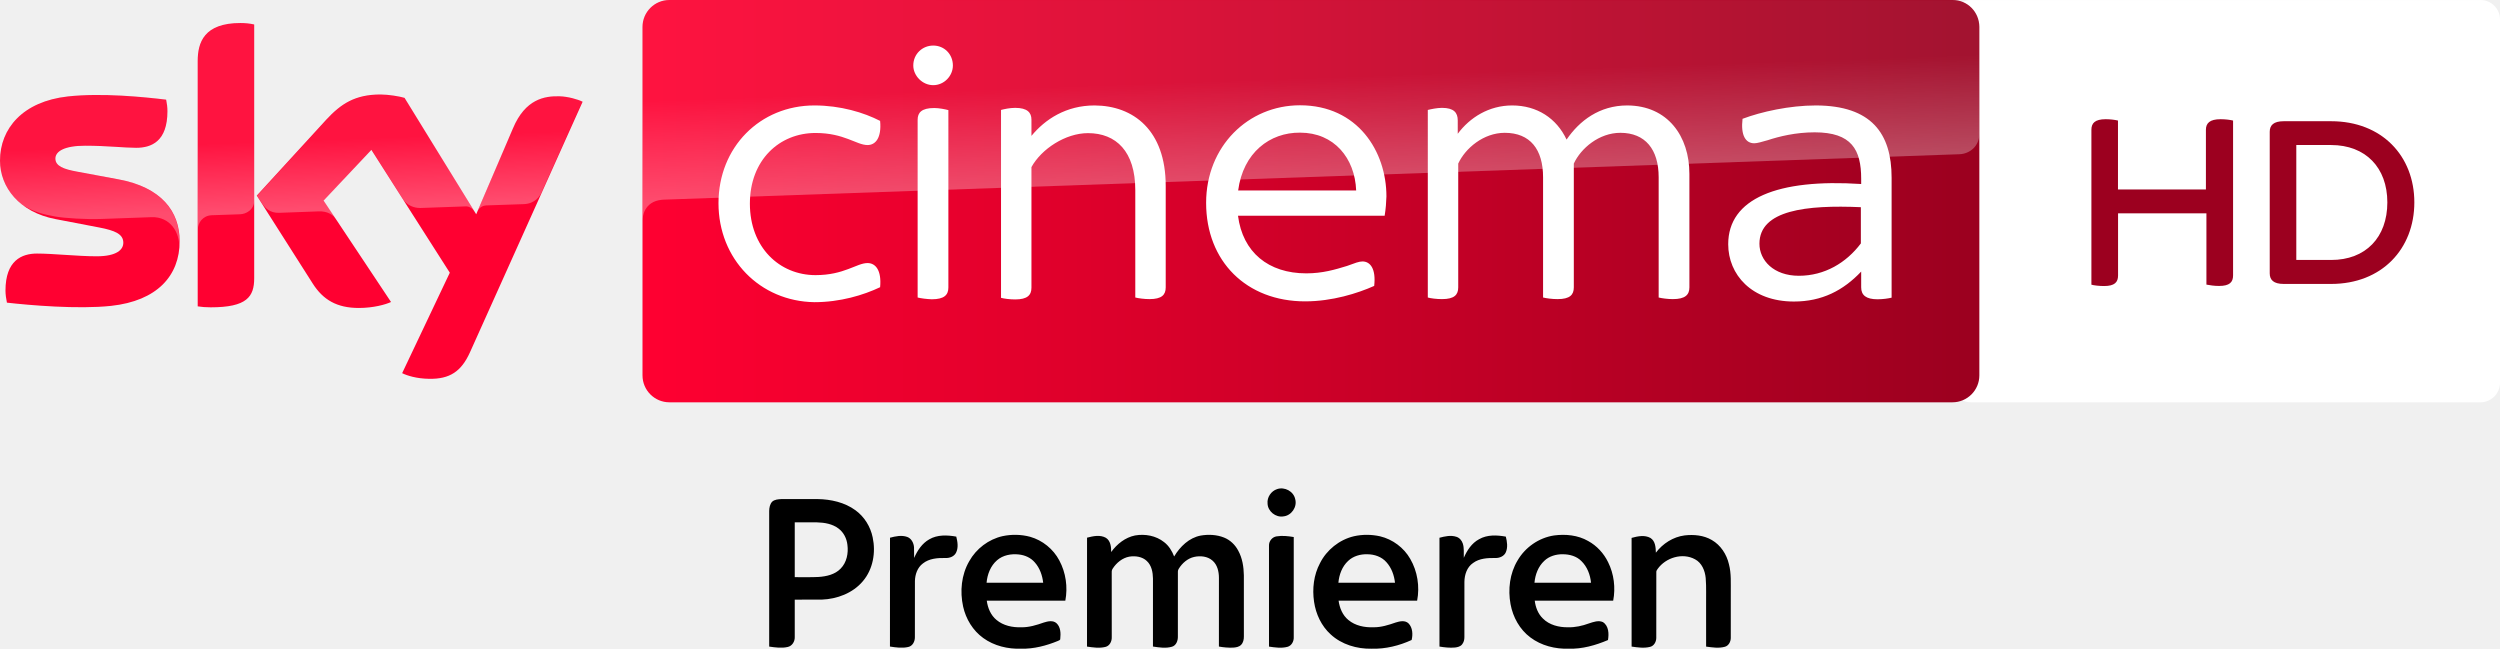
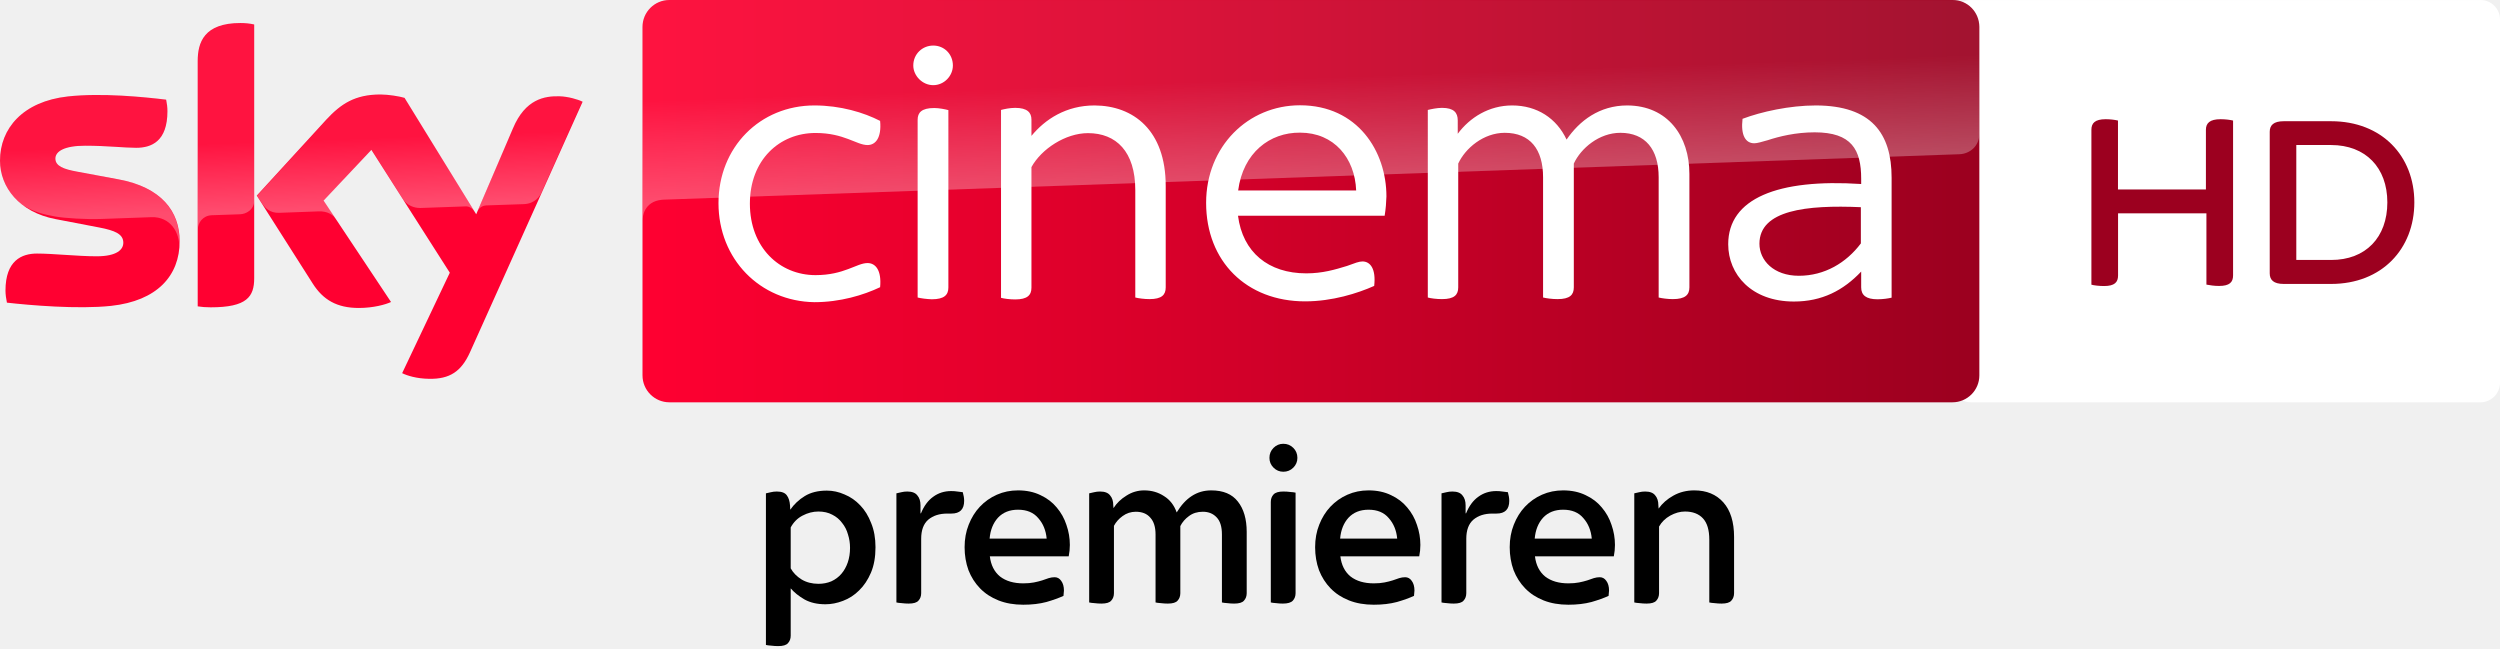
- <svg xmlns="http://www.w3.org/2000/svg" viewBox="0 0 1011.8 262.5">
+ <svg xmlns="http://www.w3.org/2000/svg" xmlns:xlink="http://www.w3.org/1999/xlink" viewBox="0 0 1011.8 262.5">
  <path d="M1003.9 0c4.377 0 7.905 3.563 7.905 7.905v147.01a7.94 7.94 0 0 1-7.905 7.905H797.65c-4.377 0-7.905-3.562-7.905-7.905V7.935c0-4.377 3.563-7.905 7.905-7.905h206.25" fill="#fff" />
  <path d="M903.77 48.789v62.666c0 2.748-1.391 4.275-5.666 4.275-1.934 0-3.732-.271-5.123-.543V86.348h-35.76v25.141c0 2.748-1.391 4.275-5.666 4.275-2.07 0-4.139-.271-5.123-.543v-62.7c0-2.646 1.391-4.275 5.802-4.275 1.934 0 3.834.271 4.953.543v27.889h35.591V52.521c0-2.646 1.527-4.275 5.938-4.275 2.036 0 3.936.271 5.055.543m73.359 33.114c0 18.796-13.13 33.012-33.691 33.012h-19.17c-4.139 0-5.666-1.662-5.666-4.275V53.335c0-2.612 1.527-4.275 5.666-4.275h19.17c20.561 0 33.691 14.08 33.691 32.843m-10.925 0c0-14.08-8.821-23.207-22.766-23.207h-14.08v46.516h14.08c13.945.034 22.766-9.093 22.766-23.309" fill="#9c001f" />
  <g transform="translate(26.208 .743)">
    <g transform="matrix(.65155 0 0 .65155 -36.04599 -108.1837)">
      <path d="M126.7 314.7c0 21.5-14 37.1-42.6 40.2-20.6 2.2-50.5-.4-64.7-2-.5-2.3-.9-5.2-.9-7.5 0-18.7 10.1-23 19.6-23 9.9 0 25.5 1.7 37 1.7 12.8 0 16.6-4.3 16.6-8.4 0-5.4-5.1-7.6-15-9.5L49.6 301c-22.5-4.3-34.5-19.8-34.5-36.3 0-20 14.2-36.8 42.2-39.9 21.1-2.3 46.9.3 61 2 .5 2.4.8 4.7.8 7.2 0 18.7-9.9 22.7-19.4 22.7-7.3 0-18.6-1.3-31.6-1.3-13.2 0-18.6 3.6-18.6 8 0 4.7 5.2 6.6 13.4 8.1l25.8 4.8c26.6 4.9 38 19.9 38 38.4m46.3 23c0 11.5-4.5 18.1-27 18.1-3 0-5.6-.2-8.1-.6V202.9c0-11.6 3.9-23.7 26.6-23.7 2.9 0 5.8.3 8.5.9zm91.9 59c3 1.5 9 3.4 16.6 3.5 13.1.3 20.2-4.7 25.5-16.4l70-155.7c-2.9-1.5-9.3-3.3-14.5-3.4-9-.2-21.1 1.6-28.8 20L310.9 298l-44.5-72.3c-2.9-.9-9.9-2.1-15-2.1-15.8 0-24.5 5.8-33.6 15.6l-43.2 47.2 34.8 54.7c6.4 10 14.9 15.1 28.6 15.1 9 0 16.5-2.1 20-3.7l-41.9-63 29.7-31.5 48.7 76.3z" fill="#ff0031" />
      <linearGradient id="A" x1="414.37" x2="1244.631" y1="289.839" y2="289.839" gradientUnits="userSpaceOnUse">
        <stop stop-color="#ff0031" offset="0" />
        <stop stop-color="#9b001f" offset="1" />
      </linearGradient>
      <path d="M1228 164.9H430.9c-9.2 0-16.7 7.5-16.7 16.7v216.5c0 9.2 7.5 16.7 16.7 16.7h797c9.2 0 16.7-7.5 16.7-16.7V181.5c-.1-9.2-7.4-16.6-16.6-16.6" fill="url(#A)" />
      <linearGradient id="B" x1="197.483" x2="194.588" y1="295.135" y2="212.243" gradientUnits="userSpaceOnUse">
        <stop stop-color="#fff" offset="0" />
        <stop stop-color="#fff" stop-opacity=".25" offset=".515" />
      </linearGradient>
      <path d="M138 202.9v104.5c0-4.2 3.2-8.6 8.6-8.8l17.6-.6c3.5-.1 8.8-2.5 8.9-8.9v-109c-2.7-.6-5.6-.9-8.5-.9-22.7.1-26.6 12.1-26.6 23.7m80 36.4l-43.2 47.2 3.5 5.4c1.5 2 4.4 5.4 10.2 5.2l24.6-.9c5.4-.2 8.8 2.1 10.9 4.9l-7.7-11.6L246 258l19.9 31.3c3.6 4.7 9 4.8 10.2 4.8 1 0 27.2-.9 28.3-1 1.8-.1 3.9.9 5.5 3.2l-43.3-70.4c-2.9-.9-9.9-2.1-15-2.1-15.8-.1-24.5 5.6-33.6 15.5M57.3 224.8c-28 3.1-42.2 19.8-42.2 39.9 0 10.3 4.7 20.2 13.7 27.3 6.8 4.5 13.8 6.2 20.7 7.4 5.7 1 19 1.9 28.9 1.5l30.8-1.1c11.6-.4 17.8 9.5 17.2 19.4v-.5c.1-1.3.2-2.6.2-3.9 0-18.5-11.4-33.6-37.9-38.5l-25.8-4.8c-8.3-1.4-13.4-3.4-13.4-8.1 0-4.4 5.5-8.1 18.6-8.1 13 0 24.3 1.3 31.6 1.3 9.5 0 19.4-4 19.4-22.7 0-2.5-.3-4.8-.8-7.2-10.1-1.2-26.3-2.9-42.4-2.9-6.3.1-12.6.4-18.6 1m276.2 19.9l-22.1 52.1c0-.1 1.4-4.1 5.7-4.3l23.4-.8c7.1-.3 9.9-5.1 10.7-6.7l25.6-57.1c-2.9-1.5-9.3-3.3-14.5-3.4h-1.1c-8.9.1-20.3 2.5-27.7 20.2" fill="url(#B)" opacity=".3" enable-background="new" />
      <linearGradient id="C" x1="830.555" x2="826.25" y1="276.73" y2="153.473" gradientUnits="userSpaceOnUse">
        <stop stop-color="#fff" offset="0" />
        <stop stop-color="#fff" stop-opacity=".25" offset=".515" />
      </linearGradient>
      <path d="M430.9 164.9c-9.2 0-16.7 7.5-16.7 16.7v120.2c0-1.8.7-11.7 12-12.8 0 0 .6-.1 1.6-.1l804.4-28.2c6.3-.2 12.4-4.9 12.4-12.7v-66.3c0-9.2-7.5-16.7-16.7-16.7z" fill="url(#C)" opacity=".3" enable-background="new" />
      <g fill="#fff">
        <path d="M1190.1 275.3v74.5c-2 .5-5.4 1-8.8 1-7 0-10.1-2.5-10.1-7.4v-9.8c-11.1 11.7-24.3 18.6-41.8 18.6-26.3 0-40.8-16.8-40.8-35.6 0-28.4 30.7-40.8 82.6-37.4V276c0-18.1-5.9-28.9-28.9-28.9-11.9 0-22.2 2.6-29.2 4.9-3.6 1-6.4 1.9-8.3 1.9-5.4 0-8.5-4.9-7.3-15.2 11.7-4.4 29.2-8.3 45.6-8.3 34.3.1 47 17.2 47 44.9m-19.1 40.8v-22.5c-33.8-1.5-63 1.8-63 22.7 0 10.3 8.8 19.9 24.5 19.9 16 0 29.5-8.1 38.5-20.1m-709.6-25c0-34.8 25.8-60.7 59.6-60.7 16.2 0 30.7 4.4 40.8 9.6 1 10.6-2.9 15-7.8 15-6.9 0-14.5-7.5-32.3-7.5-22.5 0-40.8 16.8-40.8 43.9s18.3 44.4 40.8 44.4c17.8 0 25.5-7.5 32.3-7.5 4.9 0 8.8 4.4 7.8 15-10.3 4.9-24.8 9.3-40.8 9.3-33.8-.5-59.6-26.7-59.6-61.5m413.8 7.8h-91.1c2.9 22.7 18.9 35.8 42.4 35.8 10.1 0 17.8-2.3 25.3-4.6 4.9-1.8 7.5-2.8 9.6-2.8 4.9 0 8.5 4.6 7.3 15.2-10.3 4.6-26.1 9.6-42.9 9.6-36.4 0-61.5-24.8-61.5-61.2 0-35.1 26.1-60.6 58.3-60.6 35.9 0 53.7 28.7 53.7 56.6-.1 3.7-.4 7.6-1.1 12m-91-15.7h73.3c-.8-20.1-13.7-35.9-34.8-35.9-18.8-.2-35.4 12.4-38.5 35.9m-201.8-77.6c0-7.2 5.7-12.4 12.4-12.4 6.9 0 12.2 5.4 12.2 12.4 0 6.4-5.4 12.2-12.2 12.2s-12.4-5.9-12.4-12.2m2.7 144.1V239.3c0-4.4 2.4-7.3 10.3-7.3 3.1 0 6.9.8 8.8 1.3v110.2c0 4.6-2.6 7.3-10.3 7.3-3.2-.1-6.9-.6-8.8-1.1" />
        <path d="M1064.5 272.9v70.5c0 4.6-2.6 7.3-10.3 7.3-3.1 0-6.9-.5-8.8-1V275c0-17.3-8.3-27.6-23.8-27.6-13.2 0-24.5 9.6-28.9 19.1v76.9c0 4.6-2.4 7.3-10.1 7.3-3.4 0-7-.5-9-1V275c0-17.3-8-27.6-23.8-27.6-13.2 0-24.5 9.6-28.9 19.1v76.9c0 4.6-2.4 7.3-10.1 7.3-3.4 0-7.2-.5-8.8-1V233.2c2-.5 5.7-1.3 8.8-1.3 7.3 0 9.8 2.9 9.8 7.8v8.3c7.5-10.1 19.4-17.6 33.8-17.6 15.5 0 27.6 8 33.8 21.2 8-11.7 20.4-21.2 37.7-21.2 25.2.1 38.6 19.2 38.6 42.5m-325.3 7.5v63c0 4.6-2.4 7.3-10.1 7.3-3.1 0-6.9-.5-8.8-1V283c0-24-11.9-35.4-29.4-35.4-13.9 0-28.9 9.8-35.1 21.1v74.9c0 4.6-2.5 7.3-10.1 7.3-3.4 0-7-.5-8.8-1V233.2c1.8-.5 5.4-1.3 8.8-1.3 7.5 0 10.1 2.9 10.1 7.3v10.1c8.5-10.3 21.5-18.9 39.2-18.9 24.1.1 44.2 15.4 44.2 50" />
      </g>
    </g>
-     <path d="M643.954 222.936c2.788-3.691 6.996-6.389 11.62-6.986 3.748-.433 7.739-.073 11.047 1.876 3.571 2.062 5.973 5.776 6.896 9.747 1.009 3.768.723 7.692.76 11.546l-.004 18.365c-.02 1.499-.886 3.155-2.429 3.544-2.465.676-5.063.25-7.552-.077l-.01-16.49c-.067-3.751.157-7.512-.16-11.25-.273-2.965-1.546-6.136-4.304-7.592-5.074-2.788-11.856-.706-15.137 3.884-.247.383-.58.773-.543 1.256l-.017 26.707c-.02 1.542-.923 3.221-2.518 3.594-2.449.616-5.01.226-7.469-.117l-.004-43.99c2.452-.676 5.287-1.283 7.639.027 1.985 1.246 2.132 3.844 2.185 5.953zm-55.974 3.155c3.09-5.342 8.639-9.196 14.751-10.123 4.678-.624 9.673-.143 13.824 2.249 3.507 1.912 6.323 4.982 8.065 8.562 2.389 4.775 3.06 10.354 2.062 15.582-10.584-.004-21.168-.004-31.748 0 .324 2.656 1.325 5.325 3.287 7.207 2.626 2.656 6.506 3.607 10.143 3.56 2.91.083 5.782-.564 8.505-1.562 1.782-.571 3.8-1.358 5.629-.544 2.409 1.505 2.509 4.765 2.072 7.277-5.018 2.135-10.404 3.657-15.906 3.5-5.459.163-11.084-1.231-15.489-4.555-4.314-3.207-7.074-8.211-8.035-13.453-1.101-5.983-.334-12.439 2.839-17.701m10.827.143c-2.466 2.272-3.687 5.586-3.984 8.865l22.889-.004c-.314-3.24-1.548-6.486-3.921-8.779-1.925-1.969-4.768-2.733-7.454-2.739-2.716-.057-5.539.751-7.531 2.656zm-42.432-9.337c2.202-.587 4.581-1.118 6.817-.397 1.271.38 2.209 1.481 2.616 2.719.624 1.862.334 3.86.414 5.786 1.315-2.99 3.2-5.933 6.169-7.507 3.273-1.892 7.244-1.718 10.841-1.054.514 2.032.864 4.291.017 6.28-.687 1.652-2.569 2.426-4.261 2.369-3.086-.043-6.43.103-9.009 2.015-2.496 1.672-3.477 4.788-3.51 7.668l-.004 22.349c.013 1.038-.26 2.095-.921 2.91-.674.894-1.845 1.168-2.9 1.285-2.095.187-4.204-.043-6.27-.384v-44.037zm-34.655-.601c3.477-.791 7.144-.761 10.621.017 5.088 1.218 9.616 4.591 12.212 9.142 2.93 5.048 3.884 11.181 2.783 16.903-10.594.004-21.191-.004-31.785.004.397 2.946 1.605 5.913 3.964 7.821 2.786 2.332 6.553 3.073 10.103 2.943 3.123.05 6.123-.911 9.036-1.929 1.658-.524 3.794-.991 5.192.354 1.702 1.728 1.802 4.531 1.265 6.72-5.045 2.332-10.614 3.68-16.193 3.53-5.956.127-12.125-1.685-16.56-5.776-3.76-3.4-6.023-8.245-6.74-13.223-.777-5.272-.137-10.851 2.389-15.592 2.703-5.395 7.834-9.516 13.714-10.914m-2.302 9.967c-2.452 2.266-3.657 5.569-3.951 8.835l22.909.004c-.34-3.03-1.405-6.049-3.483-8.325-1.892-2.175-4.831-3.176-7.658-3.196-2.813-.1-5.746.714-7.818 2.683zm-28.963-9.927c2.299-.384 4.655-.103 6.94.27v40.537c.08 1.648-.861 3.453-2.536 3.901-2.446.651-5.018.267-7.477-.093l-.004-40.86c-.067-1.788 1.285-3.5 3.076-3.754zm.2-19.126c3.04-1.041 6.7.894 7.341 4.087.871 3.15-1.555 6.653-4.798 6.957-3.1.521-6.293-2.035-6.4-5.192-.267-2.539 1.451-5.068 3.857-5.852zm-57.473 18.756c4.047-.711 8.475.097 11.732 2.693 1.922 1.465 3.223 3.584 4.077 5.816 2.386-3.994 6.053-7.581 10.774-8.468 3.123-.524 6.44-.374 9.409.804 2.472.988 4.501 2.923 5.736 5.265 1.688 3.05 2.239 6.583 2.296 10.027l.007 24.708c.013 1.231-.237 2.576-1.161 3.46-.831.834-2.062 1.011-3.183 1.091-1.929.087-3.864-.093-5.759-.43l.007-27.848c-.01-2.509-.631-5.262-2.619-6.957-2.005-1.748-4.881-2.022-7.394-1.471-2.659.587-4.851 2.522-6.25 4.798-.49.674-.32 1.535-.347 2.312l-.007 25.051c.057 1.665-.621 3.644-2.366 4.177-2.509.737-5.185.314-7.721-.067l.007-27.521c-.033-2.529-.547-5.299-2.479-7.094-1.838-1.772-4.595-2.149-7.03-1.782-2.853.5-5.262 2.486-6.797 4.875-.527.681-.36 1.568-.384 2.366l.01 25.348c.077 1.665-.824 3.55-2.559 3.957-2.442.607-5.005.227-7.457-.13l.017-44.08c2.449-.624 5.252-1.261 7.594.033 1.945 1.188 2.199 3.717 2.175 5.779 2.332-3.24 5.692-5.916 9.673-6.713zm-53.623.277c3.667-.777 7.541-.707 11.164.27 5.015 1.425 9.359 4.952 11.792 9.563 2.653 4.932 3.483 10.787 2.436 16.283-10.597.007-21.194-.007-31.791.007.39 2.923 1.588 5.862 3.914 7.774 2.759 2.336 6.503 3.106 10.04 2.99 3.153.063 6.186-.894 9.126-1.925 1.645-.514 3.744-1.001 5.158.297 1.695 1.592 1.732 4.134 1.501 6.286.053.541-.554.667-.918.858-4.705 1.945-9.746 3.26-14.871 3.153-5.395.18-10.961-1.118-15.375-4.321-4.204-3.023-7.04-7.714-8.151-12.739-1.351-6.143-.717-12.863 2.479-18.355 2.829-5.058 7.828-8.865 13.497-10.14m-2.239 9.756c-2.633 2.266-3.941 5.709-4.244 9.102h22.909c-.327-2.97-1.361-5.926-3.36-8.191-1.615-1.922-4.057-3.006-6.526-3.25-3.07-.34-6.4.264-8.779 2.339zm-43.327-9.117c2.249-.597 4.695-1.124 6.96-.324 1.698.611 2.616 2.436 2.759 4.144l.047 4.371c1.315-2.996 3.203-5.903 6.123-7.537 3.293-1.932 7.307-1.758 10.934-1.098.537 2.125.931 4.524-.12 6.56-.807 1.535-2.636 2.179-4.288 2.095-3.14-.063-6.567.174-9.119 2.219-2.199 1.635-3.146 4.441-3.21 7.094l-.017 22.753c.023 1.688-.908 3.574-2.683 3.944-2.436.557-4.972.207-7.407-.177l.02-44.044zm-47.718-14.551c1.004-.944 2.482-1.008 3.784-1.091h14.644c5.375.093 10.914 1.311 15.315 4.531 3.597 2.609 6.069 6.627 6.96 10.964 1.315 6.086.153 12.903-3.951 17.724-4.064 4.845-10.447 7.254-16.66 7.474-3.644.023-7.284-.004-10.927.01v15.188c.057 1.728-1.034 3.537-2.779 3.951-2.482.594-5.072.217-7.564-.14v-54.904c.03-1.301.277-2.709 1.178-3.707m9.166 8.332v22.182c3.203-.033 6.41.09 9.61-.08 3.207-.214 6.653-.968 8.959-3.373 2.469-2.492 3.2-6.246 2.746-9.633-.274-2.529-1.495-5.002-3.547-6.556-2.502-1.932-5.762-2.469-8.845-2.539-2.973-.007-5.946-.004-8.922 0z" />
+     <path d="M288.746 260.745q-1.38 0-2.852-.184-1.38-.092-2.116-.276v-61.364q1.012-.276 2.024-.46 1.104-.276 2.392-.276 2.944 0 4.048 1.564 1.104 1.472 1.288 4.048l.092 1.748q2.392-3.404 5.888-5.52 3.588-2.208 8.924-2.208 3.68 0 7.176 1.564 3.588 1.472 6.348 4.416 2.76 2.852 4.416 7.176 1.748 4.232 1.748 9.752 0 5.98-1.84 10.304-1.84 4.324-4.784 7.176-2.852 2.852-6.532 4.232-3.588 1.38-7.084 1.38-4.968 0-8.464-1.932-3.496-2.024-5.612-4.508v19.136q0 1.84-1.104 3.036-1.012 1.196-3.956 1.196zm16.284-25.208q2.852 0 5.244-1.012 2.392-1.104 4.048-3.036 1.656-1.932 2.576-4.6.92-2.668.92-5.888 0-2.852-.828-5.428-.736-2.668-2.392-4.692-1.564-2.116-3.956-3.312-2.392-1.288-5.612-1.288-3.312 0-6.44 1.656-3.036 1.564-4.784 4.784v16.56q1.472 2.668 4.416 4.508 2.944 1.748 6.808 1.748z" />
+     <use xlink:href="#E" />
+     <use xlink:href="#F" />
+     <path d="M419.57 243.541q-1.38 0-2.852-.184-1.38-.092-2.116-.276v-44.16q1.012-.276 2.024-.46 1.104-.276 2.392-.276 2.852 0 4.048 1.564 1.288 1.472 1.288 4.048l.092 1.104q1.932-3.036 5.244-5.06 3.312-2.116 7.176-2.116 4.508 0 8.004 2.3 3.588 2.208 5.152 6.624 2.668-4.416 6.072-6.624 3.496-2.3 7.912-2.3 7.268 0 10.764 4.508 3.588 4.508 3.588 12.328v24.748q0 1.84-1.104 3.036-1.012 1.196-3.956 1.196-1.38 0-2.852-.184-1.38-.092-2.116-.276v-27.508q0-4.692-2.116-6.9-2.116-2.3-5.612-2.3-3.312 0-5.612 1.748-2.3 1.656-3.496 4.048v27.14q0 1.84-1.104 3.036-1.012 1.196-3.956 1.196-1.38 0-2.852-.184-1.38-.092-2.116-.276v-27.508q0-4.508-2.116-6.808-2.024-2.392-5.888-2.392-2.944 0-5.336 1.748-2.3 1.656-3.496 3.956v27.232q0 1.84-1.104 3.036-1.012 1.196-3.956 1.196zm73.416 0q-1.38 0-2.76-.184-1.38-.092-2.116-.276v-40.664q0-1.84 1.104-3.036 1.104-1.196 3.956-1.196 1.472 0 2.852.184 1.38.092 2.116.276v40.664q0 1.84-1.104 3.036-1.104 1.196-4.048 1.196zm.184-53.36q-2.3 0-3.956-1.656-1.656-1.656-1.656-3.956 0-2.392 1.656-4.048 1.656-1.656 3.956-1.656 2.392 0 4.048 1.656 1.656 1.656 1.656 4.048 0 2.3-1.656 3.956-1.656 1.656-4.048 1.656z" />
+     <use xlink:href="#F" x="141.864" />
+     <use xlink:href="#E" x="220.616" />
+     <use xlink:href="#F" x="220.616" />
+     <path d="M640.186 243.541q-1.38 0-2.852-.184-1.38-.092-2.116-.276v-44.16q1.012-.276 2.024-.46 1.104-.276 2.392-.276 2.852 0 4.048 1.564 1.288 1.472 1.288 4.048l.092 1.288q2.3-3.22 5.98-5.244 3.772-2.116 8.464-2.116 7.452 0 11.776 4.876 4.324 4.876 4.324 13.984v22.724q0 1.84-1.104 3.036-1.012 1.196-3.956 1.196-1.38 0-2.852-.184-1.38-.092-2.116-.276v-25.392q0-5.888-2.576-8.648-2.576-2.76-7.268-2.76-2.944 0-5.98 1.656-2.944 1.656-4.508 4.416v26.956q0 1.84-1.104 3.036-1.012 1.196-3.956 1.196z" />
  </g>
+   <defs>
+     <path id="E" d="M341.554 243.541q-1.38 0-2.852-.184-1.38-.092-2.116-.276v-44.16q1.012-.276 2.024-.46 1.104-.276 2.392-.276 2.852 0 4.048 1.564 1.288 1.472 1.288 4.048v3.22h.184q1.84-4.508 4.968-6.716 3.128-2.3 7.268-2.3 1.38 0 2.484.184 1.196.092 2.208.276.552 1.932.552 3.496 0 5.152-5.152 5.152h-1.656q-4.784 0-7.728 2.484-2.852 2.484-2.852 7.728v21.988q0 1.84-1.104 3.036-1.012 1.196-3.956 1.196z" />
+     <path id="F" d="M387.922 244.001q-5.612 0-10.028-1.748-4.416-1.748-7.452-4.876-3.036-3.128-4.692-7.36-1.564-4.324-1.564-9.292 0-4.968 1.656-9.108 1.656-4.232 4.508-7.268 2.944-3.128 6.9-4.876 3.956-1.748 8.556-1.748 5.152 0 9.108 1.932 3.956 1.84 6.532 4.968 2.668 3.128 3.956 7.084 1.38 3.956 1.38 8.096 0 2.3-.46 4.6h-31.924q.644 5.336 4.14 8.188 3.588 2.76 9.384 2.76 2.484 0 4.324-.368 1.84-.368 3.312-.828 1.472-.552 2.668-.92 1.196-.368 2.392-.368 1.656 0 2.668 1.472 1.104 1.472 1.104 3.956 0 .46-.092 1.012 0 .552-.092 1.104-2.76 1.288-6.9 2.484-4.14 1.104-9.384 1.104zm9.476-26.772q-.46-4.968-3.404-8.28-2.852-3.404-8.188-3.404-5.06 0-8.096 3.22-2.944 3.22-3.404 8.464z" />
+   </defs>
</svg>
